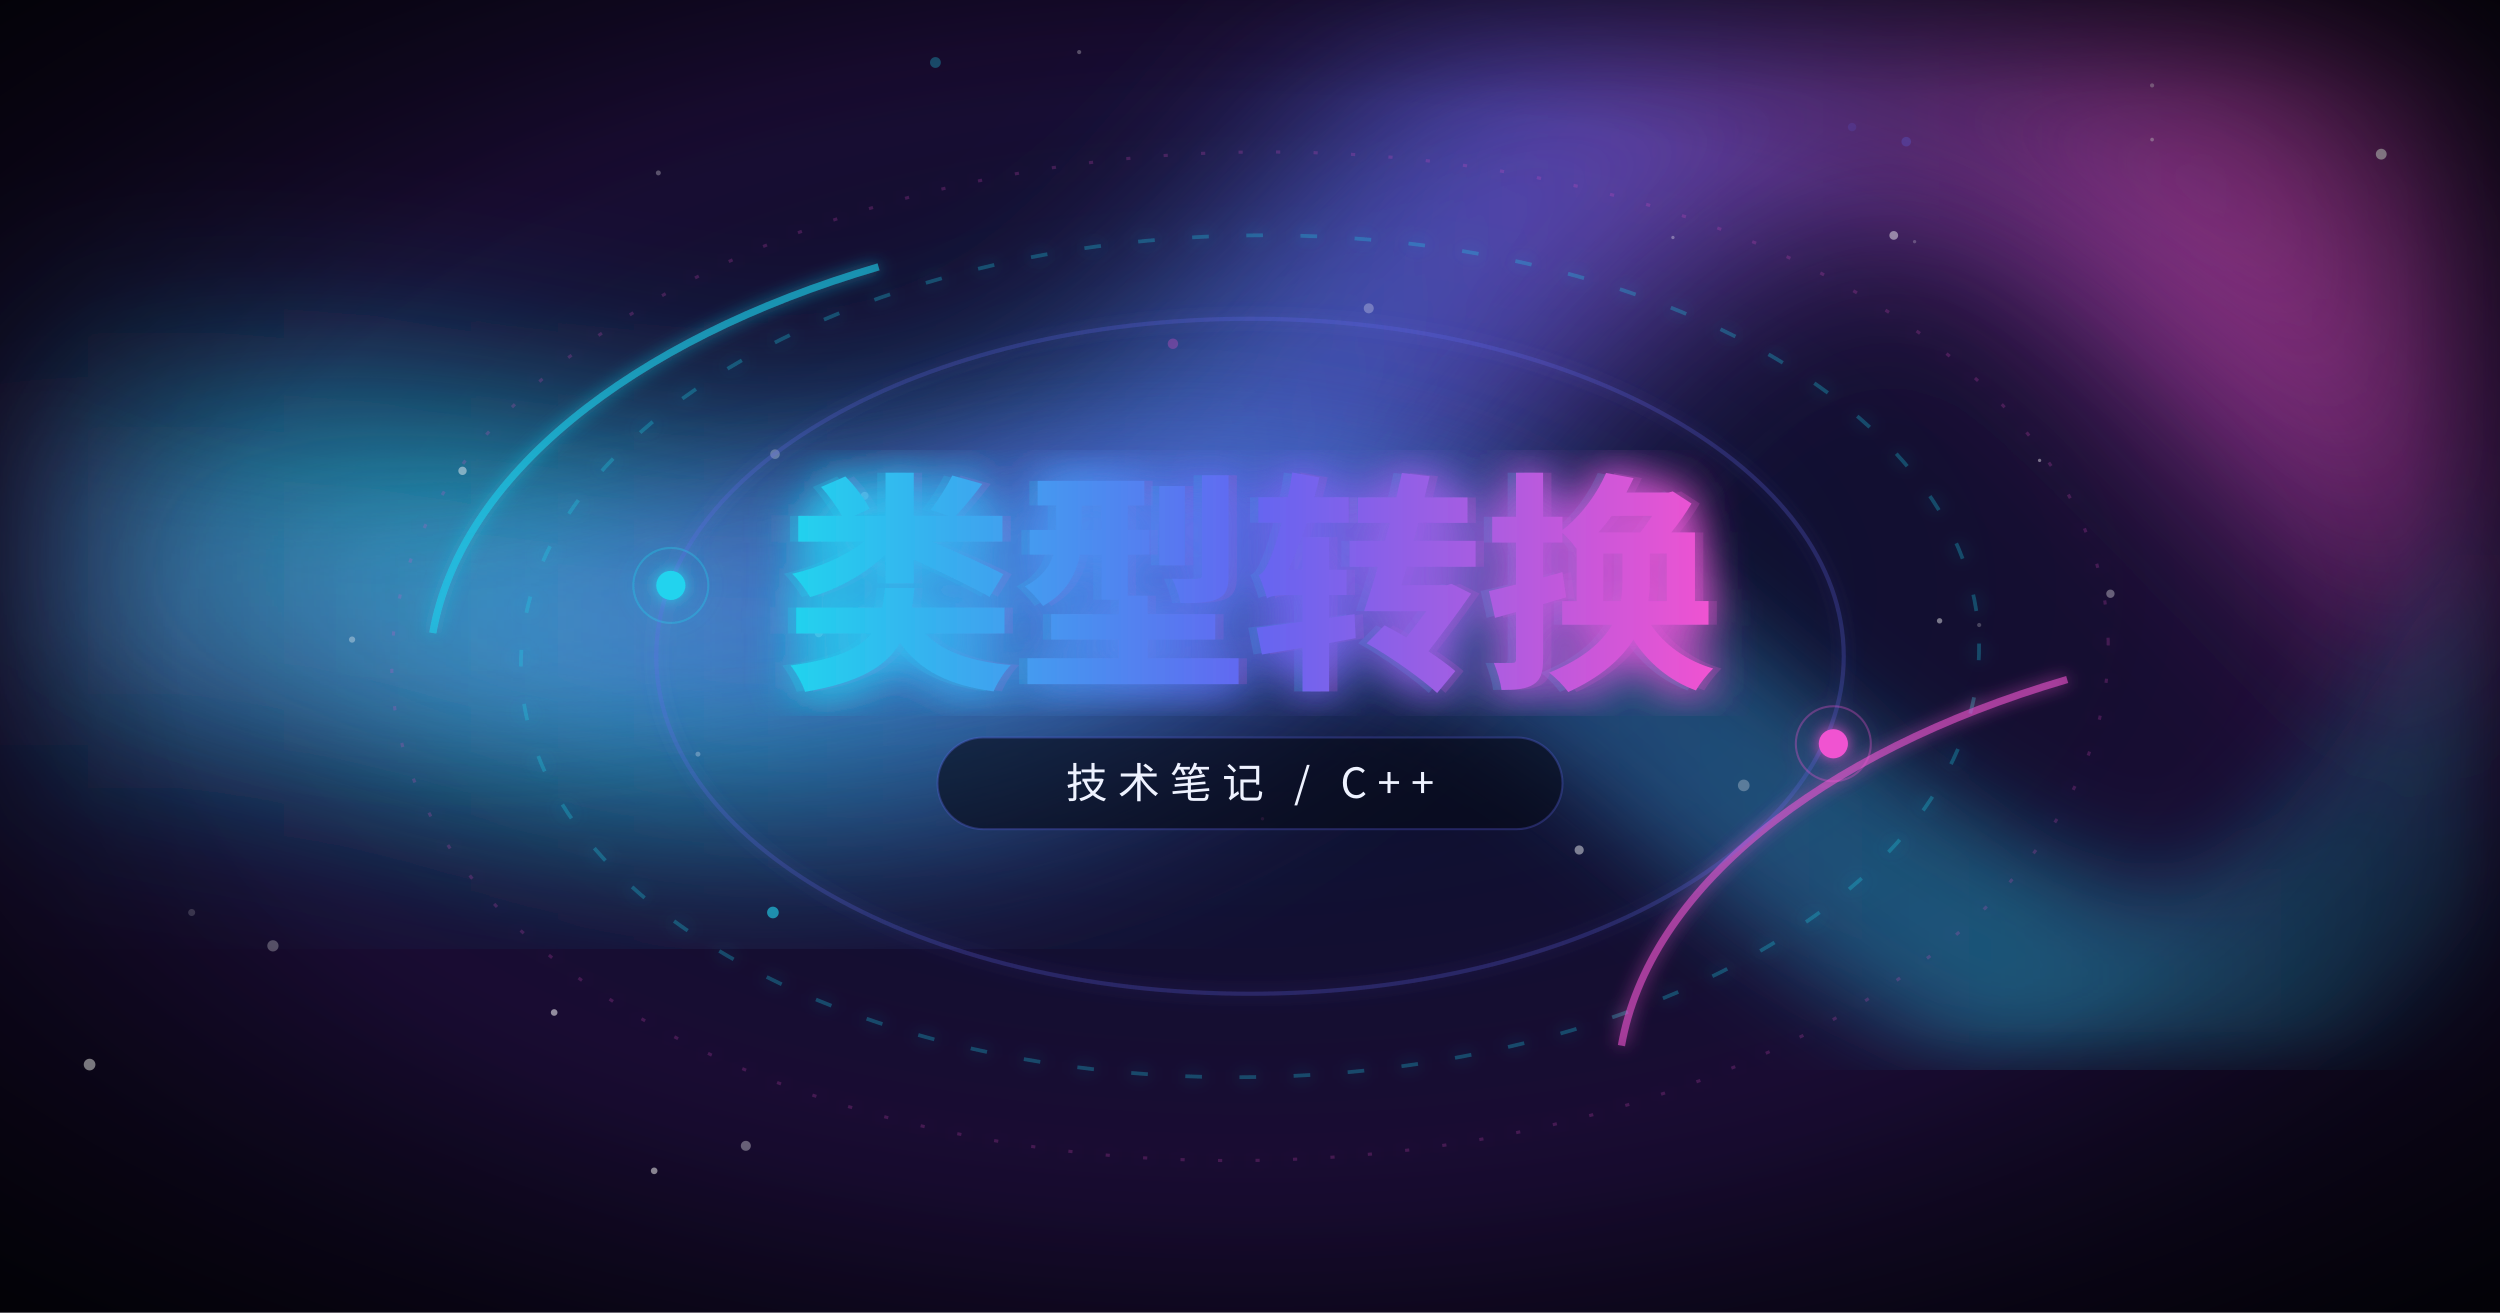
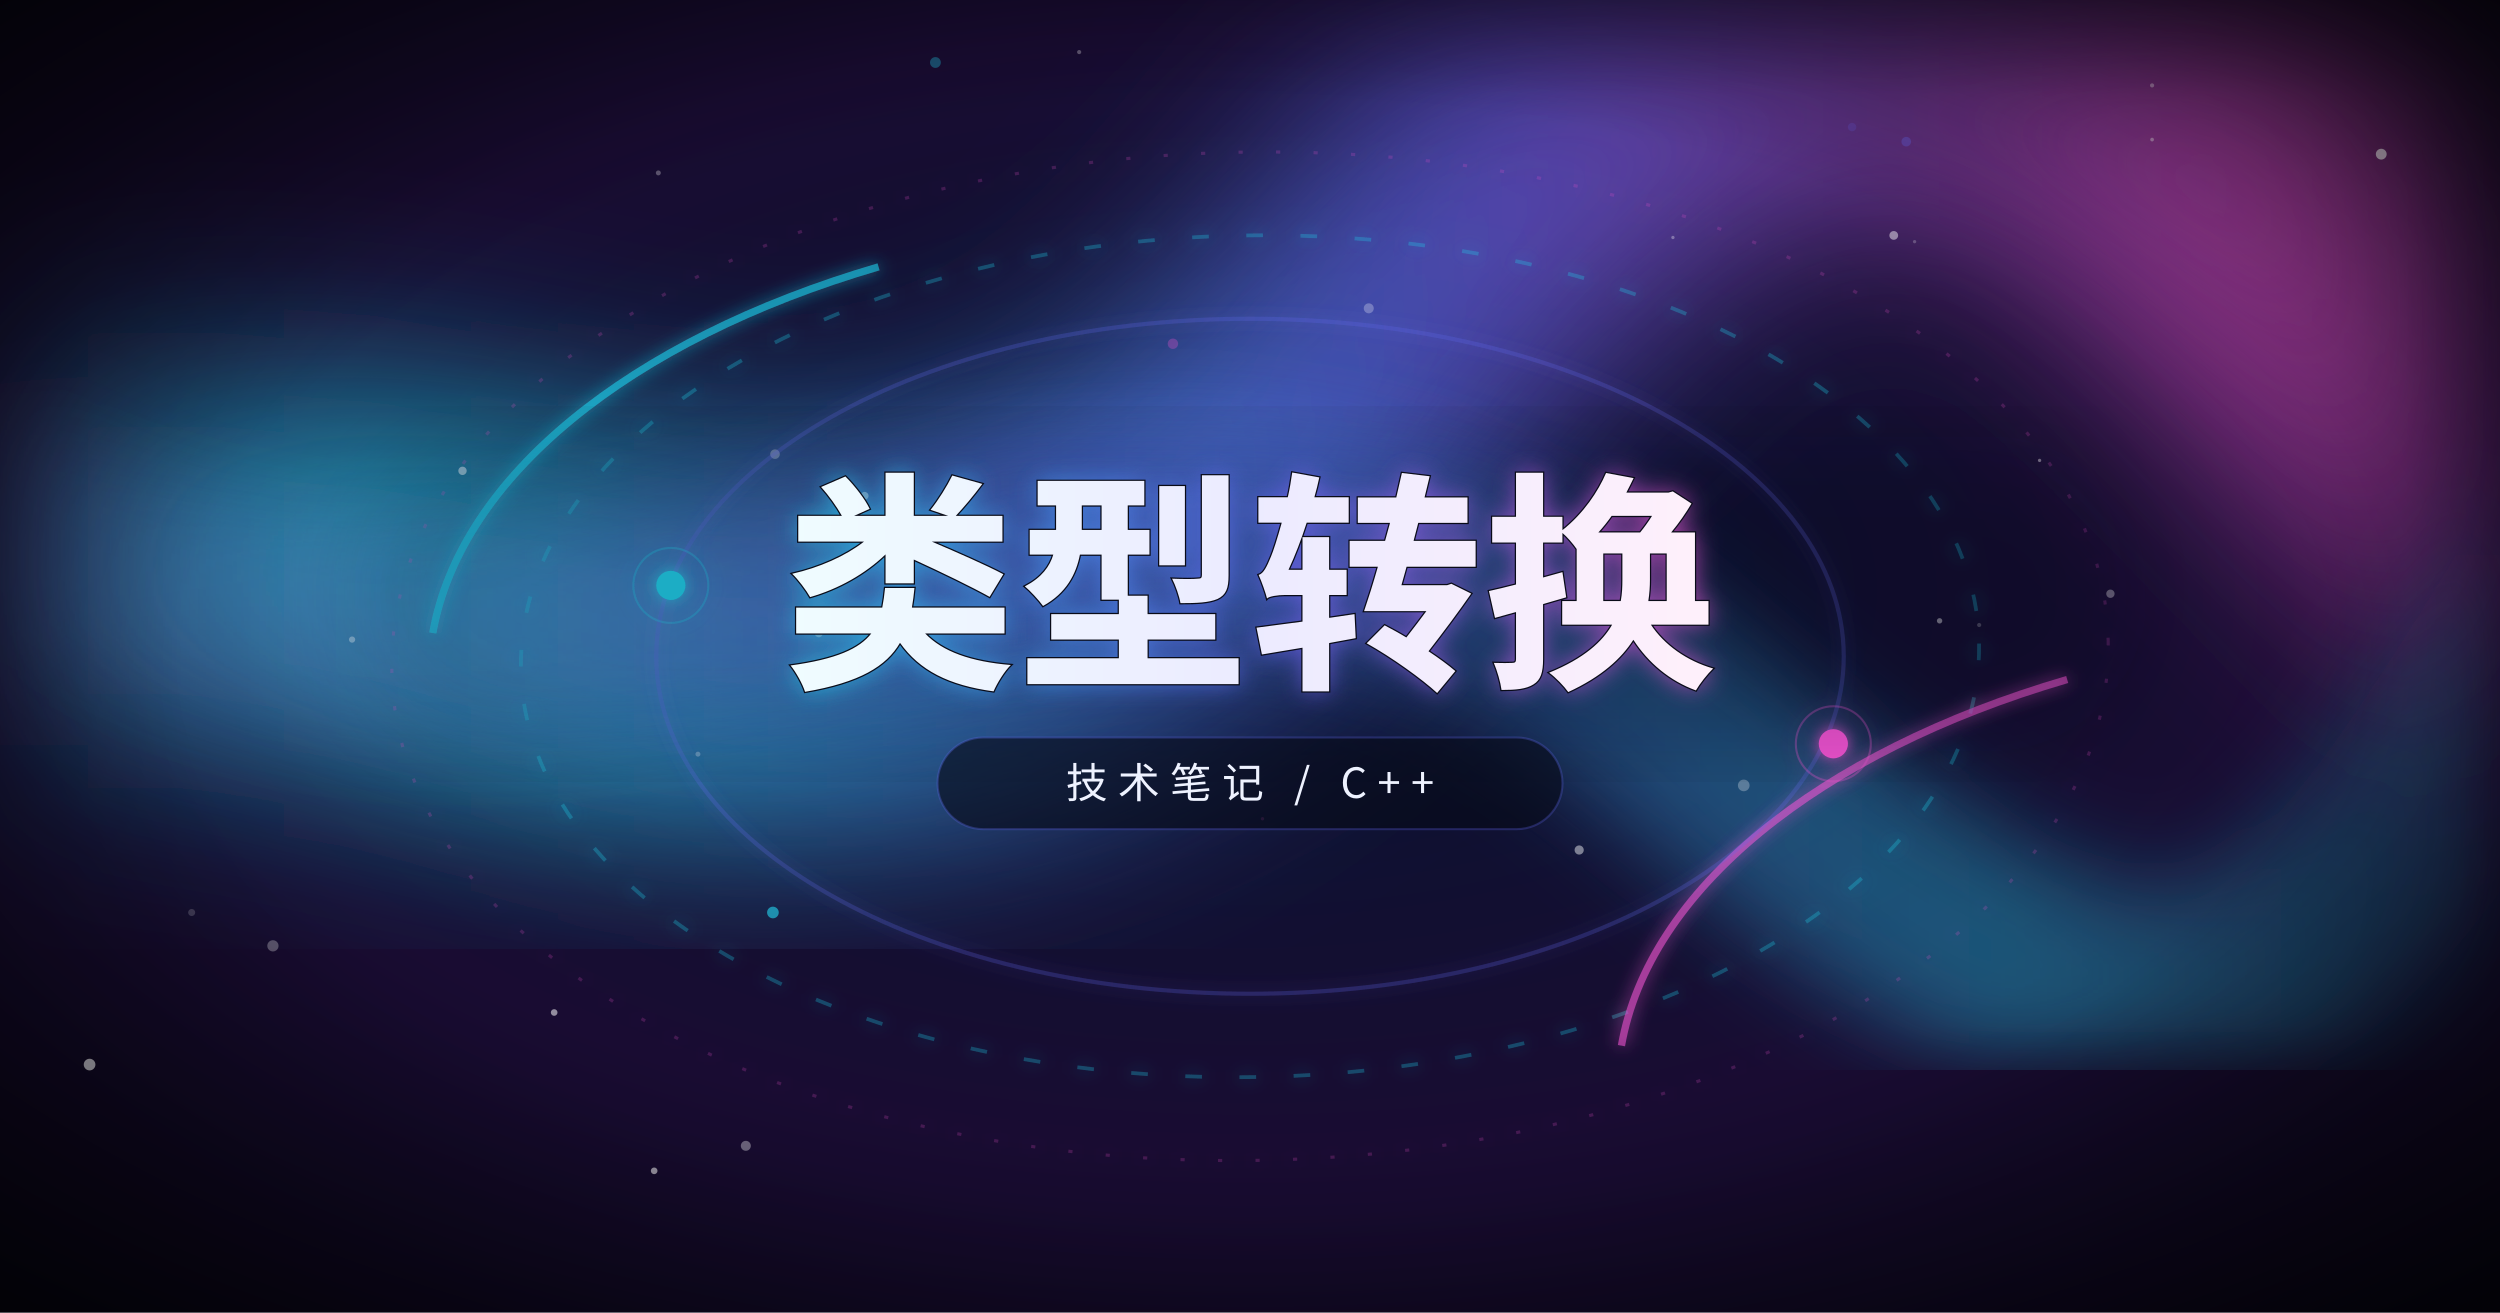
<svg xmlns="http://www.w3.org/2000/svg" width="1200" height="630" viewBox="0 0 1200 630">
  <defs>
    <radialGradient id="bg" cx="50%" cy="45%" r="82%">
      <stop stop-color="#07142f" />
      <stop offset=".52" stop-color="#190c32" />
      <stop offset="1" stop-color="#02030a" />
    </radialGradient>
    <linearGradient id="auroraA" x1="0" y1="0" x2="1" y2="0">
      <stop stop-color="#22d3ee" stop-opacity="0" />
      <stop offset=".25" stop-color="#22d3ee" stop-opacity=".82" />
      <stop offset=".56" stop-color="#6366f1" stop-opacity=".70" />
      <stop offset=".82" stop-color="#f052d1" stop-opacity=".72" />
      <stop offset="1" stop-color="#f052d1" stop-opacity="0" />
    </linearGradient>
    <linearGradient id="auroraB" x1="0" y1="0" x2="1" y2="0">
      <stop stop-color="#f052d1" stop-opacity="0" />
      <stop offset=".42" stop-color="#6366f1" stop-opacity=".56" />
      <stop offset=".75" stop-color="#22d3ee" stop-opacity=".58" />
      <stop offset="1" stop-color="#22d3ee" stop-opacity="0" />
    </linearGradient>
-     <linearGradient id="titleGradient" x1="0" y1="0" x2="1" y2="0">
+     <linearGradient id="neonGradient" x1="0" y1="0" x2="1" y2="0">
      <stop stop-color="#22d3ee" />
      <stop offset=".5" stop-color="#6366f1" />
      <stop offset="1" stop-color="#f052d1" />
+     </linearGradient>
+     <linearGradient id="titleGradient" x1="0" y1="0" x2="1" y2="0">
+       <stop stop-color="#effcff" />
+       <stop offset=".5" stop-color="#ecebff" />
+       <stop offset="1" stop-color="#fff0fb" />
    </linearGradient>
    <linearGradient id="prismGradient" x1="0" y1="0" x2="1" y2="1">
      <stop stop-color="#22d3ee" stop-opacity=".48" />
      <stop offset=".5" stop-color="#6366f1" stop-opacity=".10" />
      <stop offset="1" stop-color="#f052d1" stop-opacity=".44" />
    </linearGradient>
    <linearGradient id="glassGradient" x1="0" y1="0" x2="1" y2="1">
      <stop stop-color="#fff" stop-opacity=".13" />
      <stop offset=".48" stop-color="#fff" stop-opacity=".035" />
      <stop offset="1" stop-color="#6366f1" stop-opacity=".12" />
    </linearGradient>
    <filter id="blur48">
      <feGaussianBlur stdDeviation="48" />
    </filter>
    <filter id="blur22">
      <feGaussianBlur stdDeviation="22" />
    </filter>
    <filter id="lineGlow">
      <feGaussianBlur stdDeviation="4" result="b" />
      <feMerge>
        <feMergeNode in="b" />
        <feMergeNode in="SourceGraphic" />
      </feMerge>
    </filter>
    <filter id="softGlow">
      <feGaussianBlur stdDeviation="3" result="b" />
      <feMerge>
        <feMergeNode in="b" />
        <feMergeNode in="SourceGraphic" />
      </feMerge>
    </filter>
-     <filter id="titleGlow">
-       <feGaussianBlur stdDeviation="11" result="b1" />
-       <feGaussianBlur stdDeviation="3" result="b2" />
-       <feMerge>
-         <feMergeNode in="b1" />
-         <feMergeNode in="b2" />
-         <feMergeNode in="SourceGraphic" />
-       </feMerge>
+     <filter id="titleGlow" x="-30%" y="-50%" width="160%" height="200%">
+       <feGaussianBlur stdDeviation="6" />
    </filter>
    <radialGradient id="vignette" cx="50%" cy="50%" r="73%">
      <stop offset=".58" stop-color="#000" stop-opacity="0" />
      <stop offset="1" stop-color="#000" stop-opacity=".70" />
    </radialGradient>
  </defs>
  <rect width="1200" height="630" fill="url(#bg)" />
  <path d="M-160 390 C100 70 360 520 660 165 S1060 90 1360 414" fill="none" stroke="url(#auroraA)" stroke-width="172" filter="url(#blur48)" opacity=".94" />
  <path d="M-100 164 C220 500 500 90 800 346 S1110 465 1320 140" fill="none" stroke="url(#auroraB)" stroke-width="105" filter="url(#blur22)" opacity=".64" />
  <circle cx="449" cy="30" r="2.6" fill="#22d3ee" opacity="0.35" />
  <circle cx="222" cy="226" r="2.0" fill="#ffffff" opacity="0.45" />
  <circle cx="415" cy="238" r="1.9" fill="#ffffff" opacity="0.45" />
  <circle cx="169" cy="307" r="1.5" fill="#ffffff" opacity="0.33" />
  <circle cx="1143" cy="74" r="2.6" fill="#ffffff" opacity="0.68" />
  <circle cx="563" cy="165" r="2.5" fill="#f052d1" opacity="0.30" />
  <circle cx="92" cy="438" r="1.7" fill="#ffffff" opacity="0.18" />
  <circle cx="909" cy="113" r="2.1" fill="#ffffff" opacity="0.46" />
  <circle cx="837" cy="377" r="2.8" fill="#ffffff" opacity="0.27" />
  <circle cx="131" cy="454" r="2.7" fill="#ffffff" opacity="0.29" />
  <circle cx="889" cy="61" r="2.0" fill="#6366f1" opacity="0.20" />
  <circle cx="518" cy="25" r="1.0" fill="#ffffff" opacity="0.31" />
  <circle cx="266" cy="486" r="1.6" fill="#ffffff" opacity="0.53" />
  <circle cx="657" cy="148" r="2.4" fill="#ffffff" opacity="0.27" />
  <circle cx="335" cy="362" r="1.2" fill="#ffffff" opacity="0.27" />
  <circle cx="371" cy="438" r="2.8" fill="#22d3ee" opacity="0.61" />
  <circle cx="979" cy="221" r="0.8" fill="#ffffff" opacity="0.41" />
  <circle cx="393" cy="304" r="1.9" fill="#ffffff" opacity="0.38" />
  <circle cx="358" cy="550" r="2.4" fill="#ffffff" opacity="0.35" />
  <circle cx="1033" cy="67" r="0.9" fill="#ffffff" opacity="0.41" />
  <circle cx="606" cy="393" r="0.8" fill="#f052d1" opacity="0.32" />
  <circle cx="316" cy="83" r="1.2" fill="#ffffff" opacity="0.30" />
  <circle cx="1013" cy="285" r="2.0" fill="#ffffff" opacity="0.34" />
  <circle cx="758" cy="408" r="2.2" fill="#ffffff" opacity="0.45" />
  <circle cx="950" cy="300" r="1.0" fill="#ffffff" opacity="0.22" />
  <circle cx="915" cy="68" r="2.3" fill="#6366f1" opacity="0.33" />
  <circle cx="931" cy="298" r="1.3" fill="#ffffff" opacity="0.43" />
  <circle cx="1033" cy="41" r="1.0" fill="#ffffff" opacity="0.39" />
  <circle cx="919" cy="116" r="0.8" fill="#ffffff" opacity="0.22" />
  <circle cx="803" cy="114" r="0.8" fill="#ffffff" opacity="0.32" />
  <circle cx="505" cy="238" r="1.2" fill="#22d3ee" opacity="0.66" />
  <circle cx="372" cy="218" r="2.3" fill="#ffffff" opacity="0.27" />
  <circle cx="314" cy="562" r="1.6" fill="#ffffff" opacity="0.54" />
  <circle cx="43" cy="511" r="2.8" fill="#ffffff" opacity="0.66" />
  <g transform="translate(600 315) rotate(-1)" fill="none" filter="url(#lineGlow)">
    <ellipse rx="350" ry="202" stroke="#22d3ee" stroke-opacity=".28" stroke-width="1.8" stroke-dasharray="8 18" />
    <ellipse rx="412" ry="242" stroke="#f052d1" stroke-opacity=".20" stroke-width="1.5" stroke-dasharray="2 16" />
    <path d="M-392 -18 A395 218 0 0 1 -175 -190" stroke="#22d3ee" stroke-width="3.5" opacity=".58" />
    <path d="M175 190 A395 218 0 0 1 392 18" stroke="#f052d1" stroke-width="3.5" opacity=".58" />
  </g>
  <g transform="translate(600 315) rotate(0)" fill="none" filter="url(#lineGlow)">
    <ellipse rx="285" ry="162" stroke="#6366f1" stroke-width="2" stroke-opacity=".24" />
    <circle cx="-278" cy="-34" r="7" fill="#22d3ee" stroke="none" />
    <circle cx="280" cy="42" r="7" fill="#f052d1" stroke="none" />
    <circle cx="-278" cy="-34" r="18" stroke="#22d3ee" stroke-opacity=".32" />
    <circle cx="280" cy="42" r="18" stroke="#f052d1" stroke-opacity=".32" />
  </g>
-   <text x="596" y="322" font-family="'PingFang SC','Microsoft YaHei','Noto Sans CJK SC',sans-serif" font-size="112" font-weight="900" fill="#22d3ee" opacity=".22" text-anchor="middle">类型转换</text>
-   <text x="604" y="322" font-family="'PingFang SC','Microsoft YaHei','Noto Sans CJK SC',sans-serif" font-size="112" font-weight="900" fill="#f052d1" opacity=".20" text-anchor="middle">类型转换</text>
-   <text x="600" y="322" font-family="'PingFang SC','Microsoft YaHei','Noto Sans CJK SC',sans-serif" font-size="112" font-weight="900" fill="url(#titleGradient)" text-anchor="middle" filter="url(#titleGlow)">类型转换</text>
+   <rect x="170" y="210" width="860" height="150" rx="75" fill="#02040c" opacity=".18" filter="url(#blur22)" />
+   <text x="600" y="322" font-family="'PingFang SC','Microsoft YaHei','Noto Sans CJK SC',sans-serif" font-size="112" font-weight="900" fill="url(#neonGradient)" opacity=".72" text-anchor="middle" filter="url(#titleGlow)">类型转换</text>
+   <text x="600" y="322" font-family="'PingFang SC','Microsoft YaHei','Noto Sans CJK SC',sans-serif" font-size="112" font-weight="900" fill="url(#titleGradient)" stroke="#090b18" stroke-width="1.2" paint-order="stroke" text-anchor="middle">类型转换</text>
  <rect x="450" y="354" width="300" height="44" rx="22" fill="#070a18" opacity=".64" stroke="#6366f1" stroke-opacity=".42" />
  <text x="600" y="383" font-family="'PingFang SC','Microsoft YaHei','Noto Sans CJK SC',sans-serif" font-size="20" fill="#eef2ff" text-anchor="middle" letter-spacing="5">技术笔记 / C++</text>
  <rect width="1200" height="630" fill="url(#vignette)" pointer-events="none" />
</svg>
